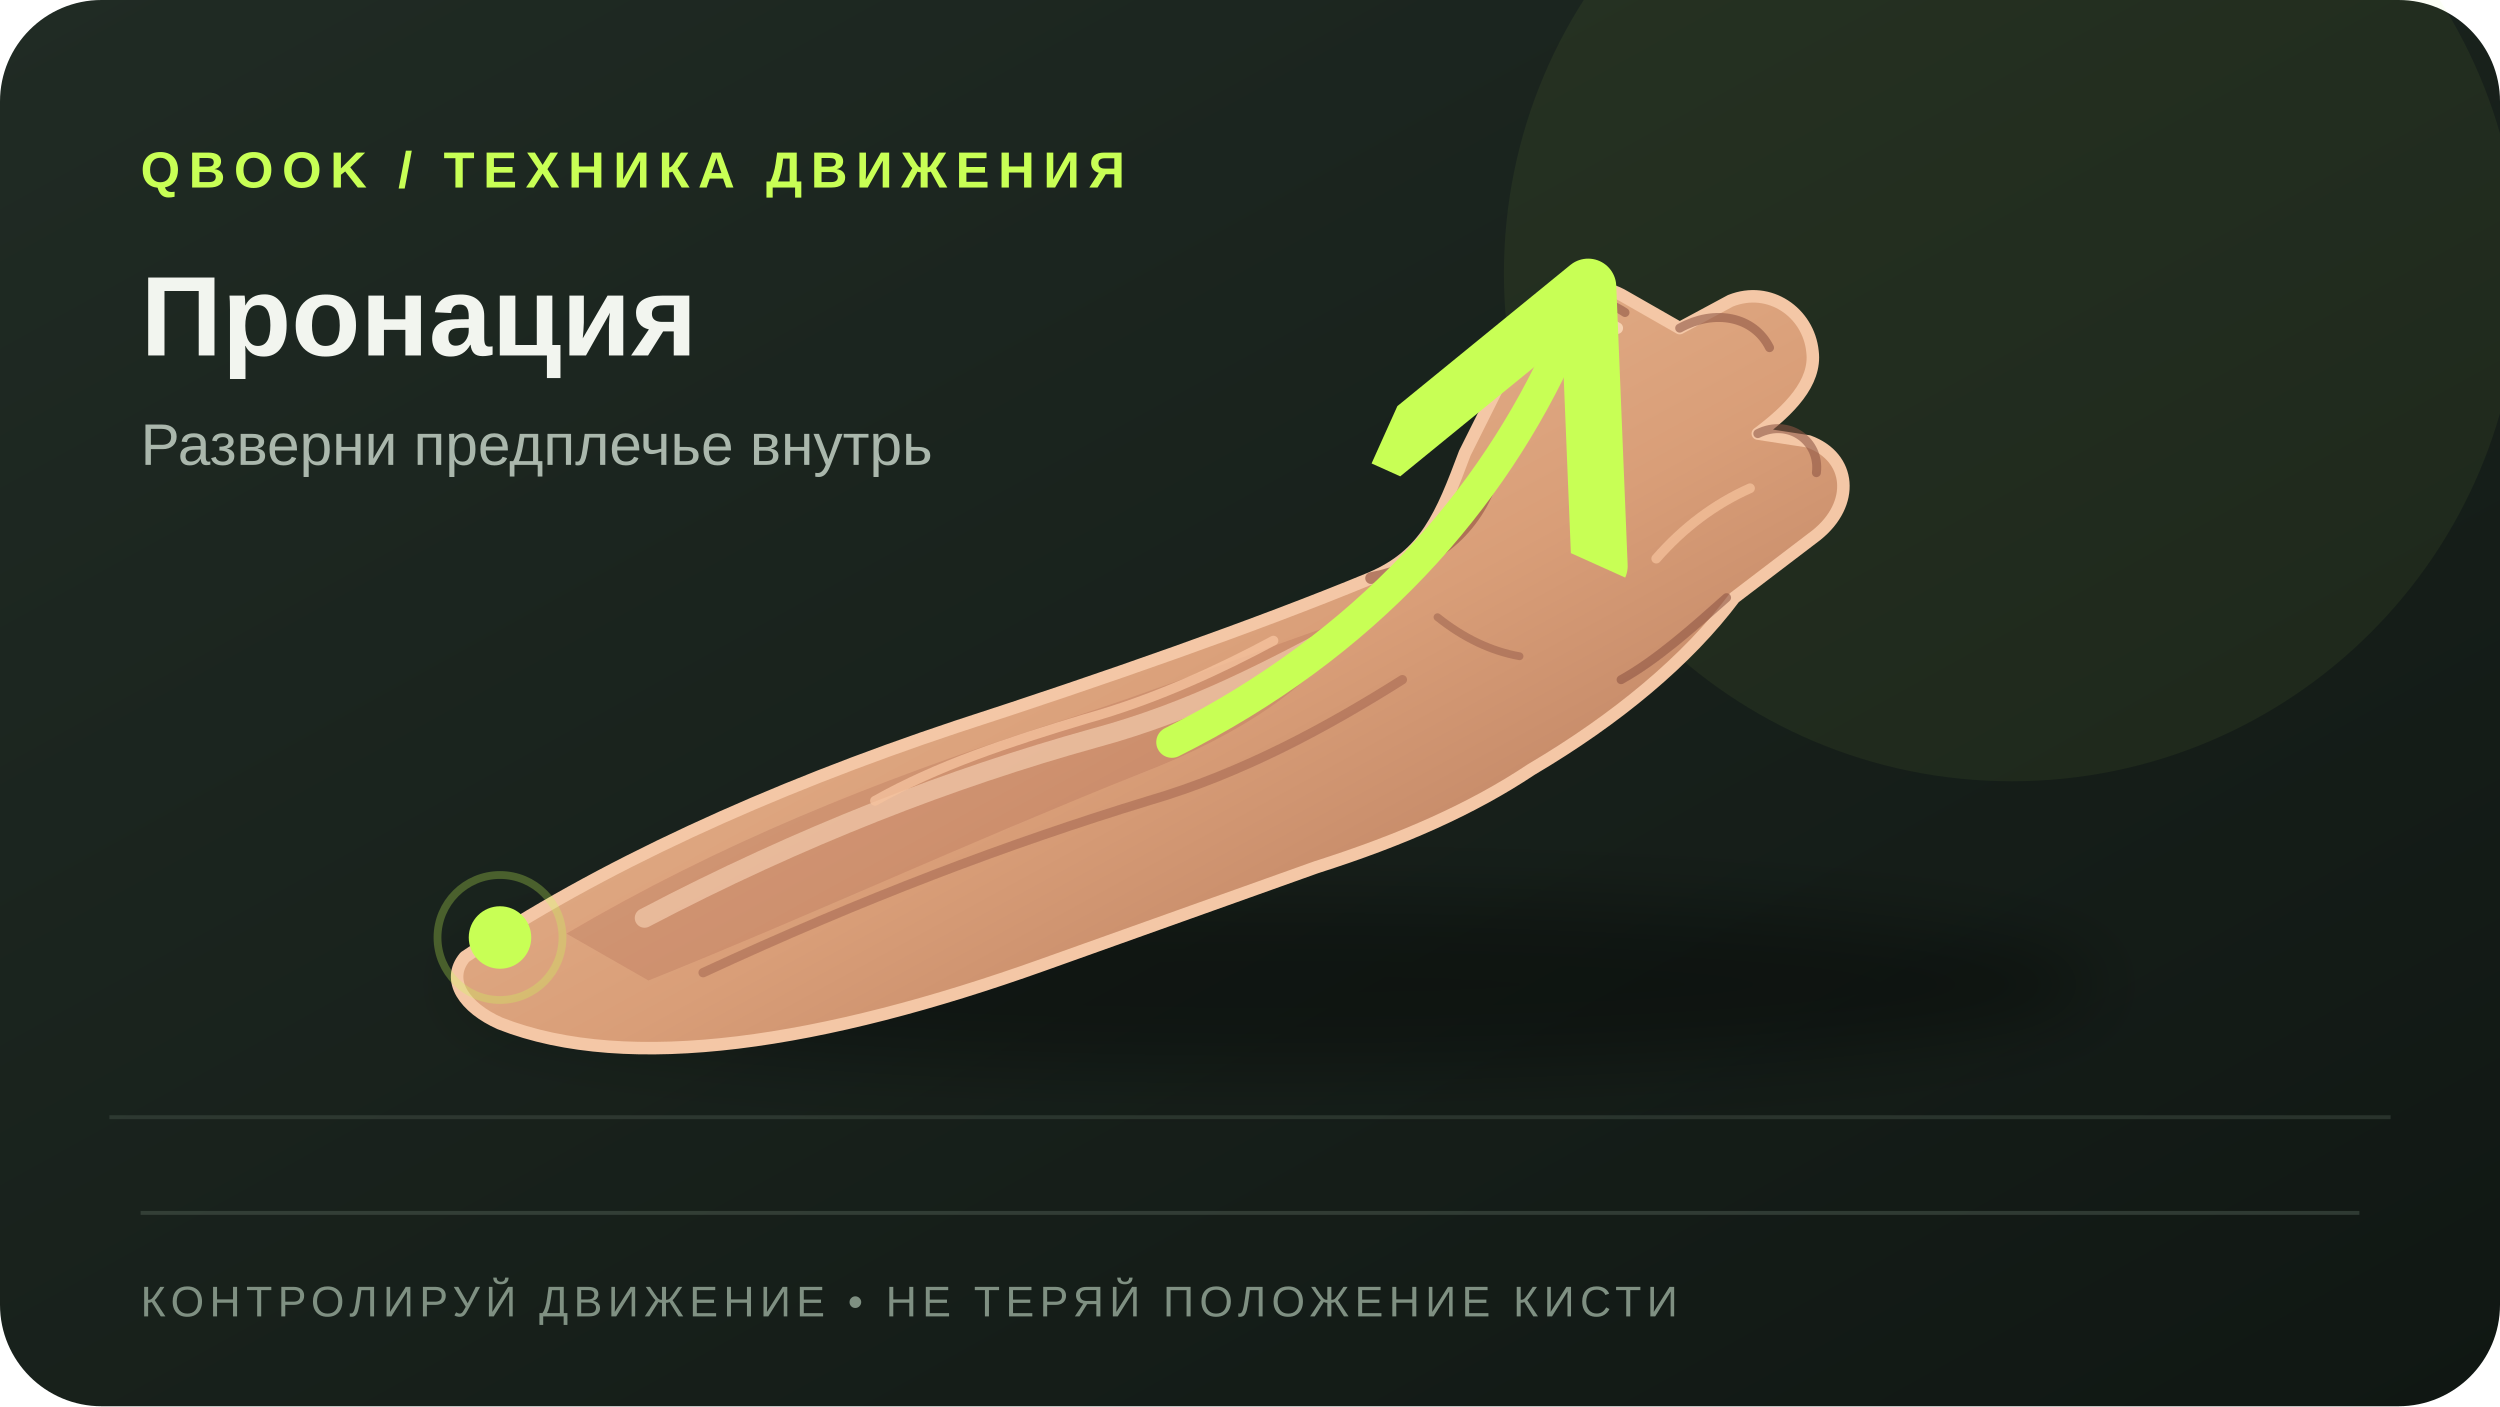
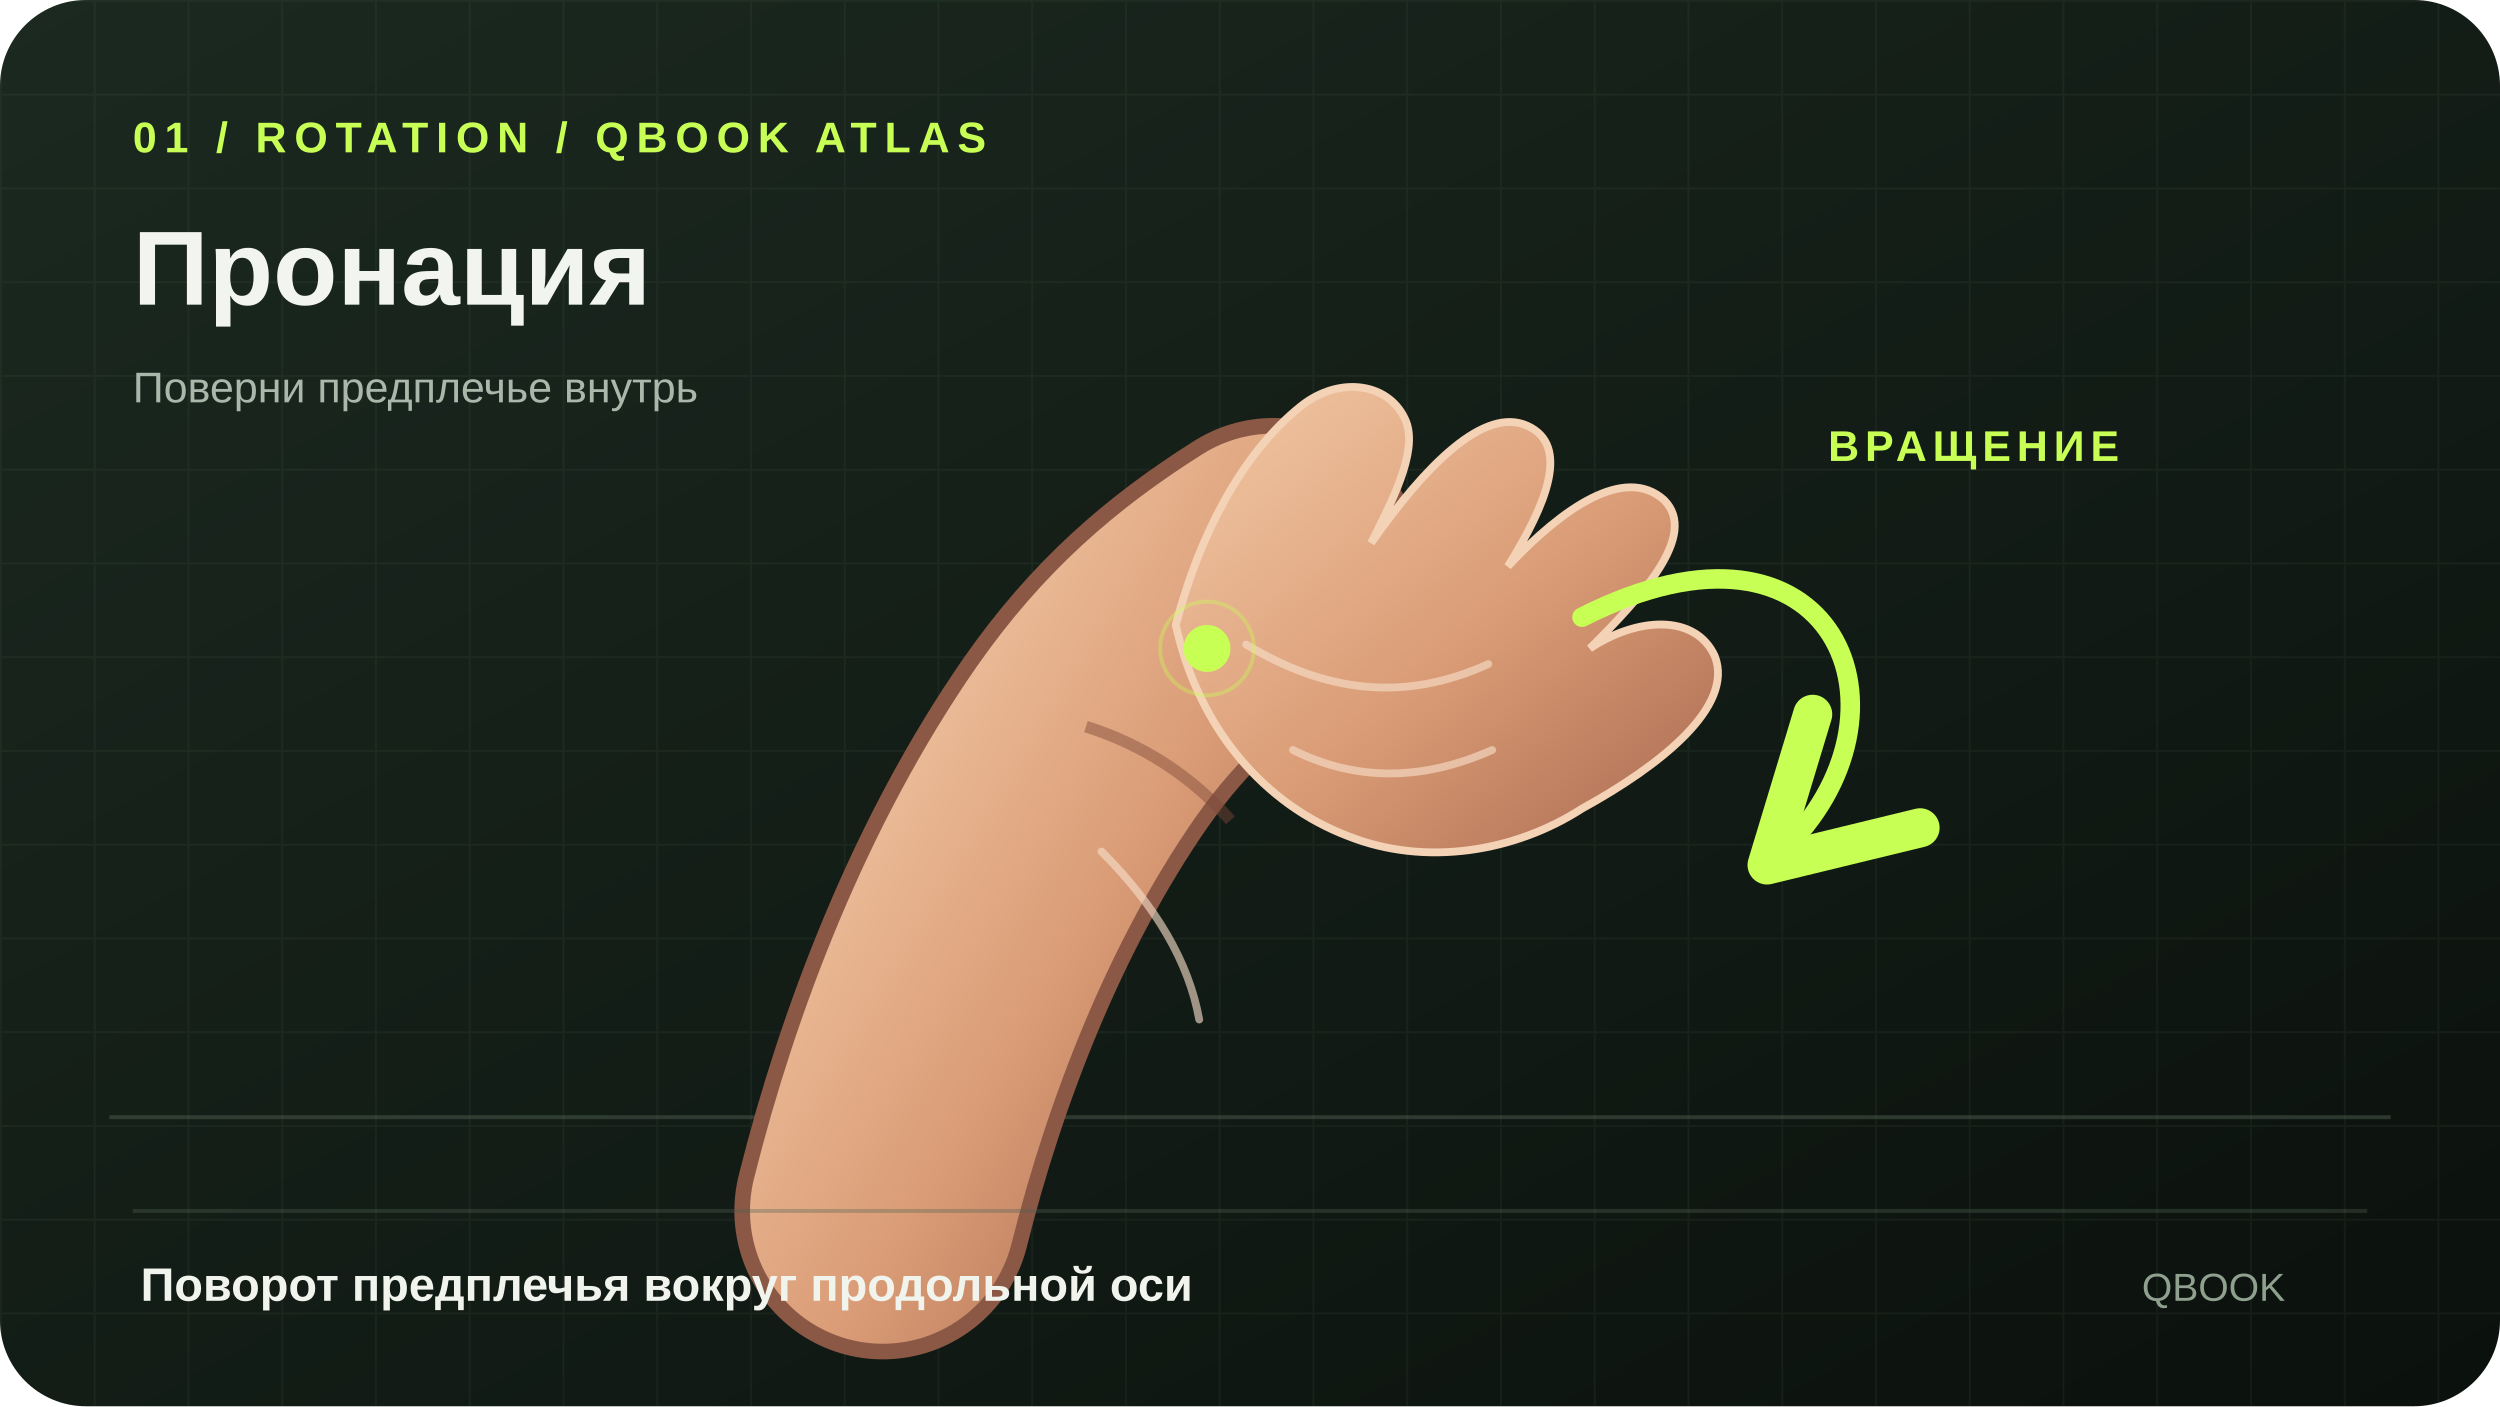
<svg xmlns="http://www.w3.org/2000/svg" viewBox="0 0 640 360" role="img" aria-labelledby="title desc">
  <defs>
    <linearGradient id="bg" x2="1" y2="1">
-       <stop stop-color="#202b24" />
-       <stop offset="1" stop-color="#101713" />
+       <stop stop-color="#1b2920" />
+       <stop offset="1" stop-color="#0b110d" />
    </linearGradient>
    <linearGradient id="skin" x1="0" y1="0" x2="1" y2="1">
-       <stop stop-color="#f0c6a0" />
-       <stop offset=".55" stop-color="#d99e78" />
-       <stop offset="1" stop-color="#a96e53" />
+       <stop stop-color="#f3c9a6" />
+       <stop offset=".55" stop-color="#d99b75" />
+       <stop offset="1" stop-color="#a96850" />
    </linearGradient>
-     <linearGradient id="edge" x2="0" y2="1">
-       <stop stop-color="#f6d5b7" />
-       <stop offset="1" stop-color="#bd8061" />
-     </linearGradient>
-     <filter id="shadow" x="-30%" y="-30%" width="160%" height="160%">
-       <feGaussianBlur stdDeviation="9" />
-     </filter>
-     <marker id="tip" markerWidth="9" markerHeight="9" refX="6" refY="4" orient="auto">
-       <path d="M0 0L8 4L0 8" fill="none" stroke="#c8ff55" stroke-width="1.8" stroke-linecap="round" stroke-linejoin="round" />
+     <marker id="arr" markerWidth="10" markerHeight="10" refX="7" refY="5" orient="auto">
+       <path d="M1 1L8 5L1 9" fill="none" stroke="#c8ff55" stroke-width="2" stroke-linecap="round" stroke-linejoin="round" />
    </marker>
+     <pattern id="grid" width="24" height="24" patternUnits="userSpaceOnUse">
+       <path d="M24 0H0V24" fill="none" stroke="#8da18e" stroke-opacity=".07" stroke-width="1" />
+     </pattern>
+     <style>
+  .motion{fill:none;stroke:#c8ff55;stroke-width:5;stroke-linecap:round;stroke-linejoin:round}
+  .call{font:700 11px Arial,sans-serif;letter-spacing:1.5px;fill:#c8ff55}
+  .small{font:11px Arial,sans-serif;fill:#aab8ac}
+  .bone{fill:none;stroke:#f6dfc9;stroke-opacity:.62;stroke-width:2;stroke-linecap:round}
+  </style>
  </defs>
-   <rect width="640" height="360" rx="26" fill="url(#bg)" />
-   <circle cx="515" cy="70" r="130" fill="#c8ff55" opacity=".055" />
-   <path d="M28 286H612" stroke="#536157" opacity=".35" />
-   <text x="36" y="48" fill="#c8ff55" font-family="Arial,sans-serif" font-size="13" font-weight="700" letter-spacing="2.2">QBOOK  /  ТЕХНИКА ДВИЖЕНИЯ</text>
-   <text x="36" y="91" fill="#f2f5ef" font-family="Arial,sans-serif" font-size="29" font-weight="700">Пронация</text>
-   <text x="36" y="119" fill="#aab7ac" font-family="Arial,sans-serif" font-size="15">Разверни предплечье внутрь</text>
-   <ellipse cx="328" cy="252" rx="210" ry="22" fill="#000" opacity=".32" filter="url(#shadow)" />
-   <path d="M119 245 C153 222 197 202 245 186 C282 174 322 160 351 148 C365 142 369 132 375 116 L389 88 C395 76 406 70 416 76 L430 84 L443 77 C453 73 463 80 464 90 C465 98 458 105 450 111 L463 113 C474 117 475 129 465 137 L444 153 C432 169 414 184 392 197 C377 207 359 215 337 222 L267 247 C211 267 161 275 128 262 C119 258 114 251 119 245Z" fill="url(#skin)" stroke="#f4c7a6" stroke-width="3.2" stroke-linejoin="round" />
-   <path d="M145 239 C184 216 224 200 267 186 C296 177 323 166 347 158 C339 174 318 188 292 198 C247 216 206 235 166 251Z" fill="#a85f4b" opacity=".24" />
-   <path d="M165 235 C205 214 244 199 280 189 C306 182 326 171 345 161" fill="none" stroke="#f8d4b6" stroke-width="5" opacity=".6" stroke-linecap="round" />
-   <path d="M180 249 C221 230 258 216 294 205 C318 198 340 186 359 174" fill="none" stroke="#9b5d49" stroke-width="2.4" opacity=".48" stroke-linecap="round" />
-   <path d="M224 205 C240 196 258 190 278 184 C296 179 313 171 326 164" fill="none" stroke="#f5c29d" stroke-width="2.5" opacity=".8" stroke-linecap="round" />
-   <path d="M351 148 C366 145 377 137 382 123" fill="none" stroke="#9b5d49" stroke-width="3" opacity=".7" stroke-linecap="round" />
-   <path d="M389 88 C397 77 407 74 416 80 M430 84 C439 79 449 81 453 89 M450 111 C458 107 466 113 465 121 M442 153 C433 161 424 169 415 174" fill="none" stroke="#8e5544" stroke-width="2.3" opacity=".58" stroke-linecap="round" />
-   <path d="M393 92 C398 83 407 80 414 84" fill="none" stroke="#ffe0c2" stroke-width="3" opacity=".75" stroke-linecap="round" />
-   <path d="M424 143 C431 135 439 129 448 125" fill="none" stroke="#f5c29d" stroke-width="2.5" opacity=".72" stroke-linecap="round" />
-   <path d="M368 158 Q378 166 389 168" fill="none" stroke="#8e5544" stroke-width="2" opacity=".45" stroke-linecap="round" />
-   <path d="M300 190 C350 165 382 128 400 88" fill="none" stroke="#c8ff55" stroke-width="8" stroke-linecap="round" stroke-linejoin="round" marker-end="url(#tip)" />
-   <circle cx="128" cy="240" r="8" fill="#c8ff55" />
-   <circle cx="128" cy="240" r="16" fill="none" stroke="#c8ff55" opacity=".28" stroke-width="2" />
-   <rect x="36" y="310" width="568" height="1" fill="#536157" opacity=".45" />
-   <text x="36" y="337" fill="#7f9082" font-family="Arial,sans-serif" font-size="11" letter-spacing="1.4">КОНТРОЛИРУЙ ДВИЖЕНИЕ • НЕ ТЕРЯЙ ПОЛОЖЕНИЕ КИСТИ</text>
+   <rect width="640" height="360" rx="22" fill="url(#bg)" />
+   <rect width="640" height="360" rx="22" fill="url(#grid)" />
+   <path d="M28 286H612" stroke="#526353" stroke-opacity=".45" />
+   <text x="34" y="39" fill="#c8ff55" font-family="Arial,sans-serif" font-size="11" font-weight="700" letter-spacing="2">01 / ROTATION  /  QBOOK ATLAS</text>
+   <text x="34" y="78" fill="#f2f5ef" font-family="Arial,sans-serif" font-size="27" font-weight="700">Пронация</text>
+   <text x="34" y="103" class="small">Поверни предплечье внутрь</text>
+   <path d="M226 310 C236 270 253 226 278 190 C292 170 307 157 326 145" fill="none" stroke="#8b5845" stroke-width="76" stroke-linecap="round" />
+   <path d="M226 310 C236 270 253 226 278 190 C292 170 307 157 326 145" fill="none" stroke="url(#skin)" stroke-width="68" stroke-linecap="round" />
+   <path d="M301 160 C307 137 318 116 333 104 C343 96 356 98 360 108 C363 116 356 129 351 139  C365 119 380 104 391 109 C402 114 396 129 386 145  C400 130 416 119 426 128 C435 137 420 153 407 166  C419 158 434 157 439 168 C444 181 425 196 405 207  C388 218 365 222 345 214 C324 206 307 187 301 160Z" fill="url(#skin)" stroke="#f3d2b6" stroke-width="2" />
+   <path d="M319 165 C339 177 359 180 381 170 M331 192 Q355 204 382 192 M282 218 Q303 239 307 261" class="bone" />
+   <path d="M278 186 Q300 193 315 210" fill="none" stroke="#7c4939" stroke-opacity=".45" stroke-width="3" />
+   <circle cx="309" cy="166" r="6" fill="#c8ff55" />
+   <circle cx="309" cy="166" r="12" fill="none" stroke="#c8ff55" stroke-opacity=".35" />
+   <path d="M405 158 C470 125 493 183 456 218" class="motion" marker-end="url(#arr)" />
+   <text x="468" y="118" class="call">ВРАЩЕНИЕ</text>
+   <path d="M34 310H606" stroke="#526353" stroke-opacity=".35" />
+   <text x="36" y="333" fill="#f0f4ed" font-family="Arial,sans-serif" font-size="12" font-weight="700">Поворот предплечья вокруг продольной оси</text>
+   <text x="585" y="333" fill="#8fa08f" font-family="Arial,sans-serif" font-size="10" text-anchor="end">QBOOK</text>
</svg>
